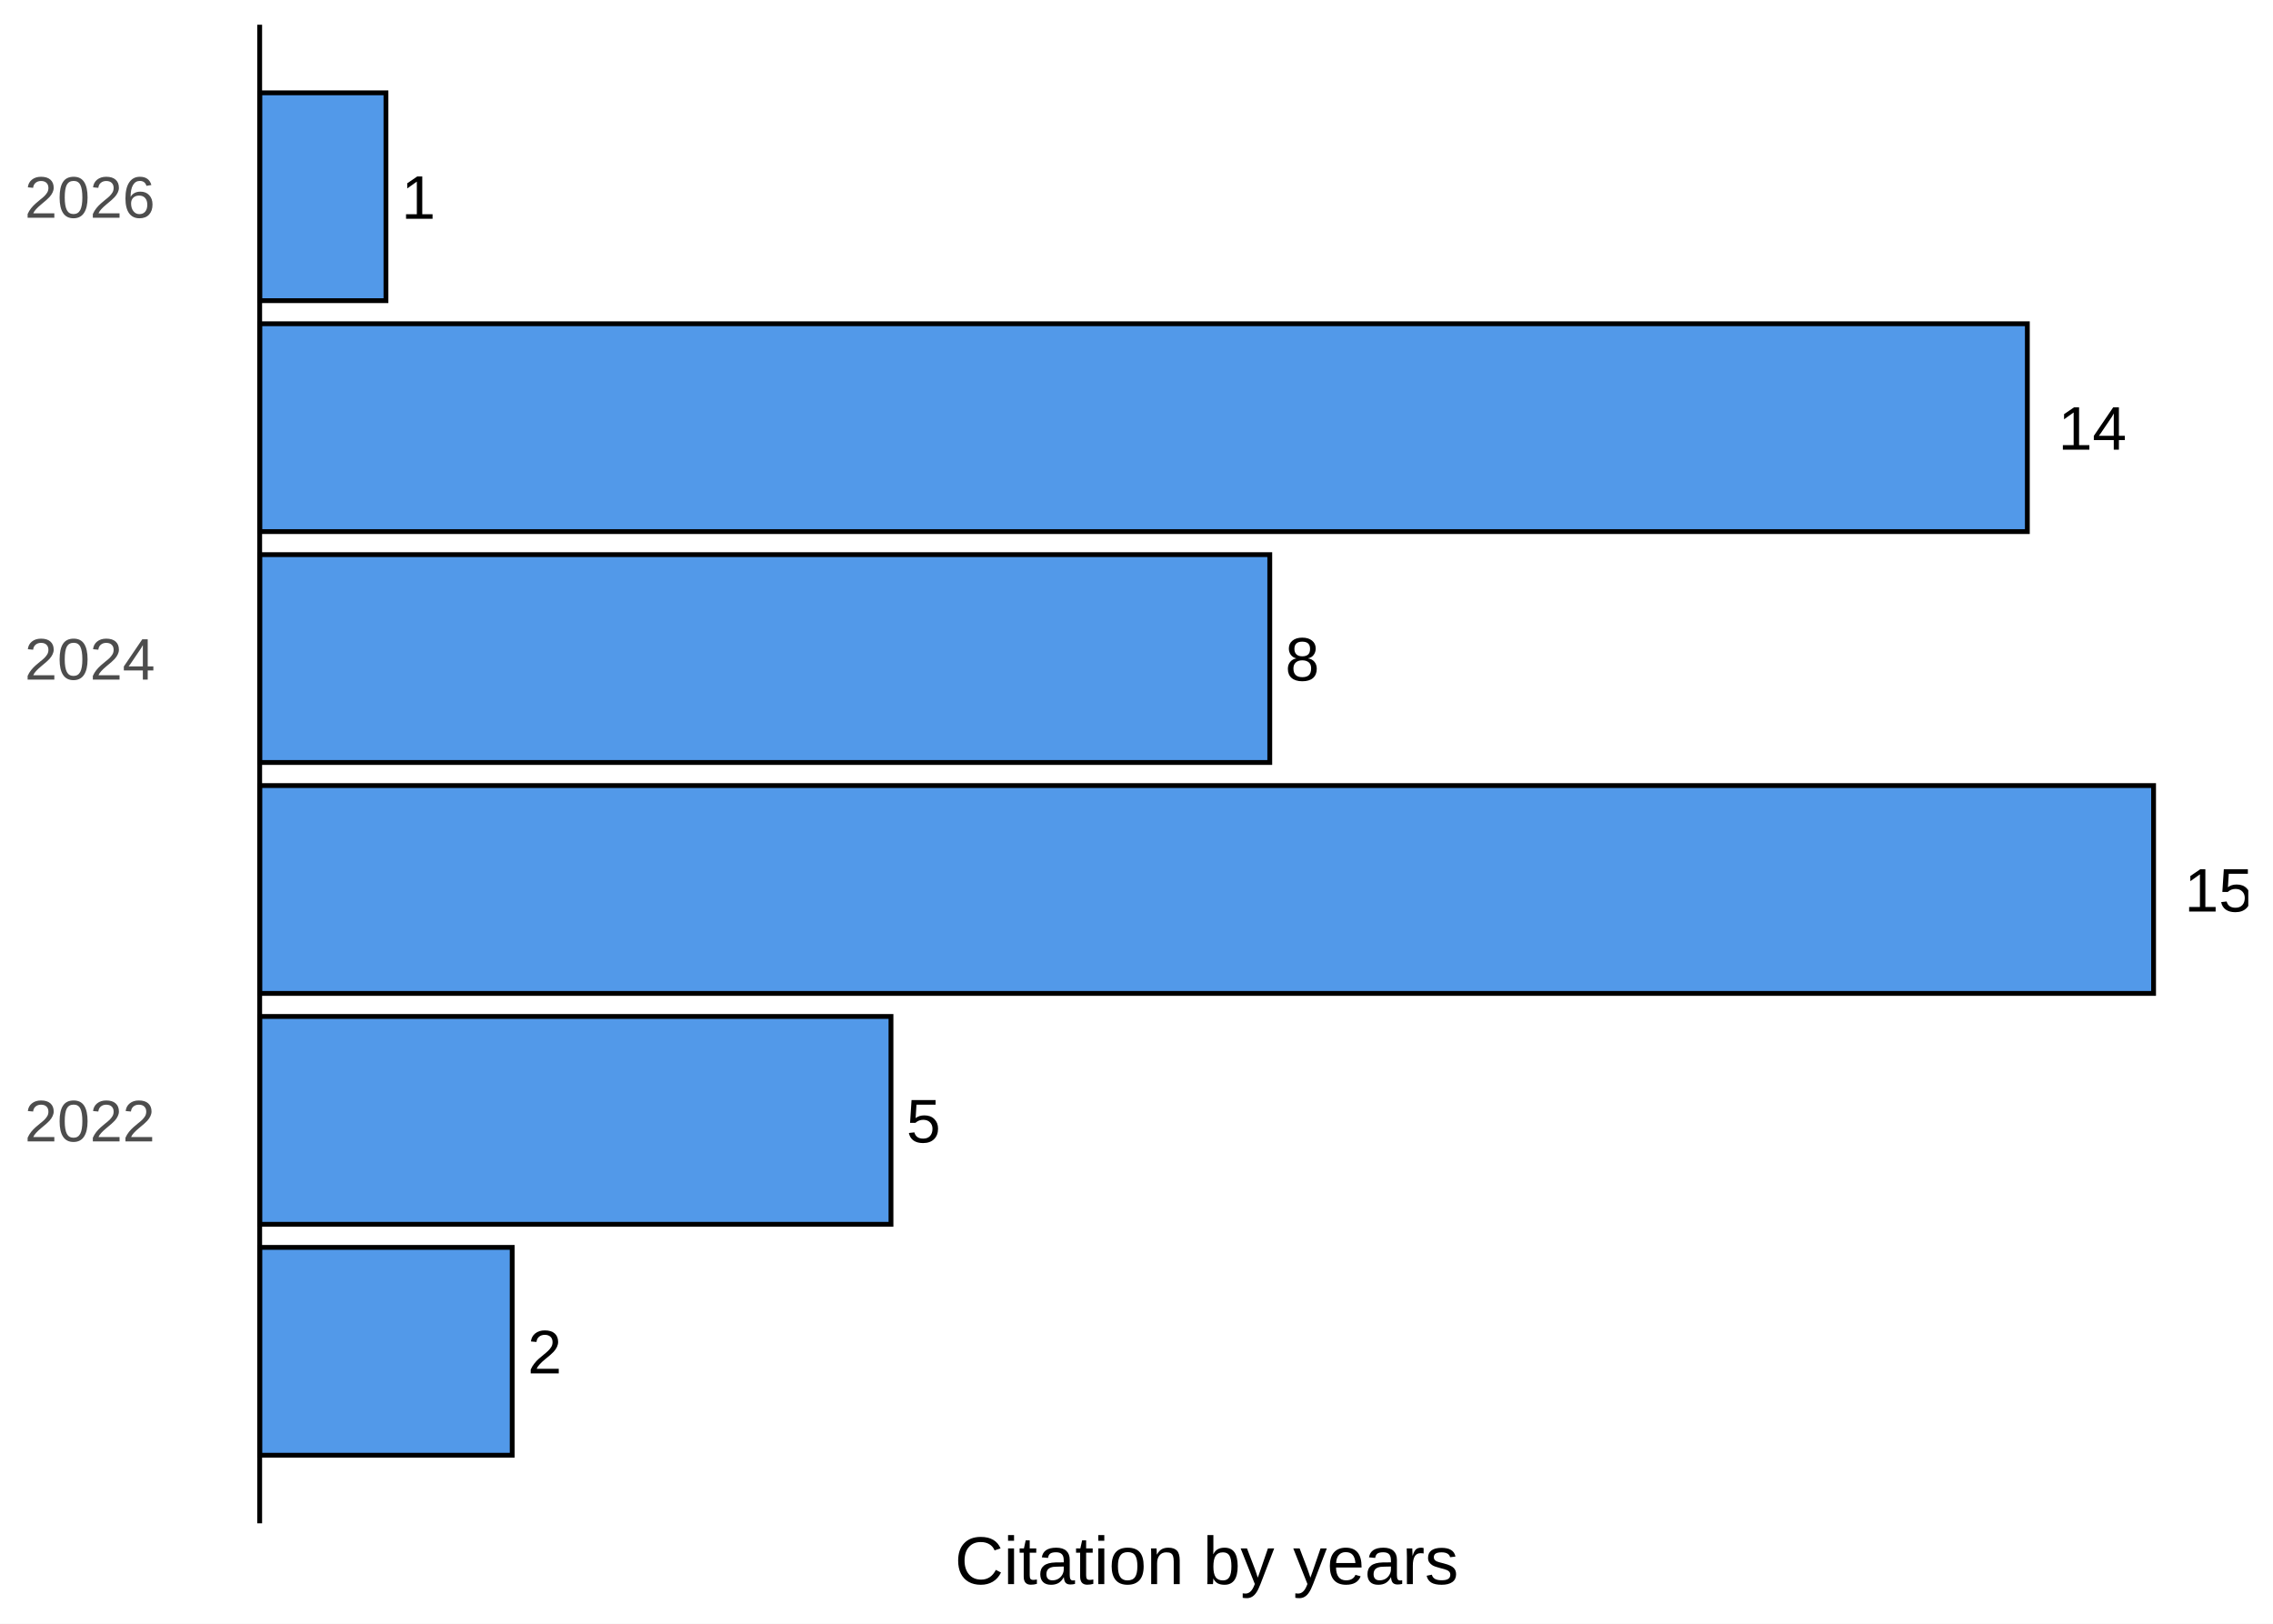
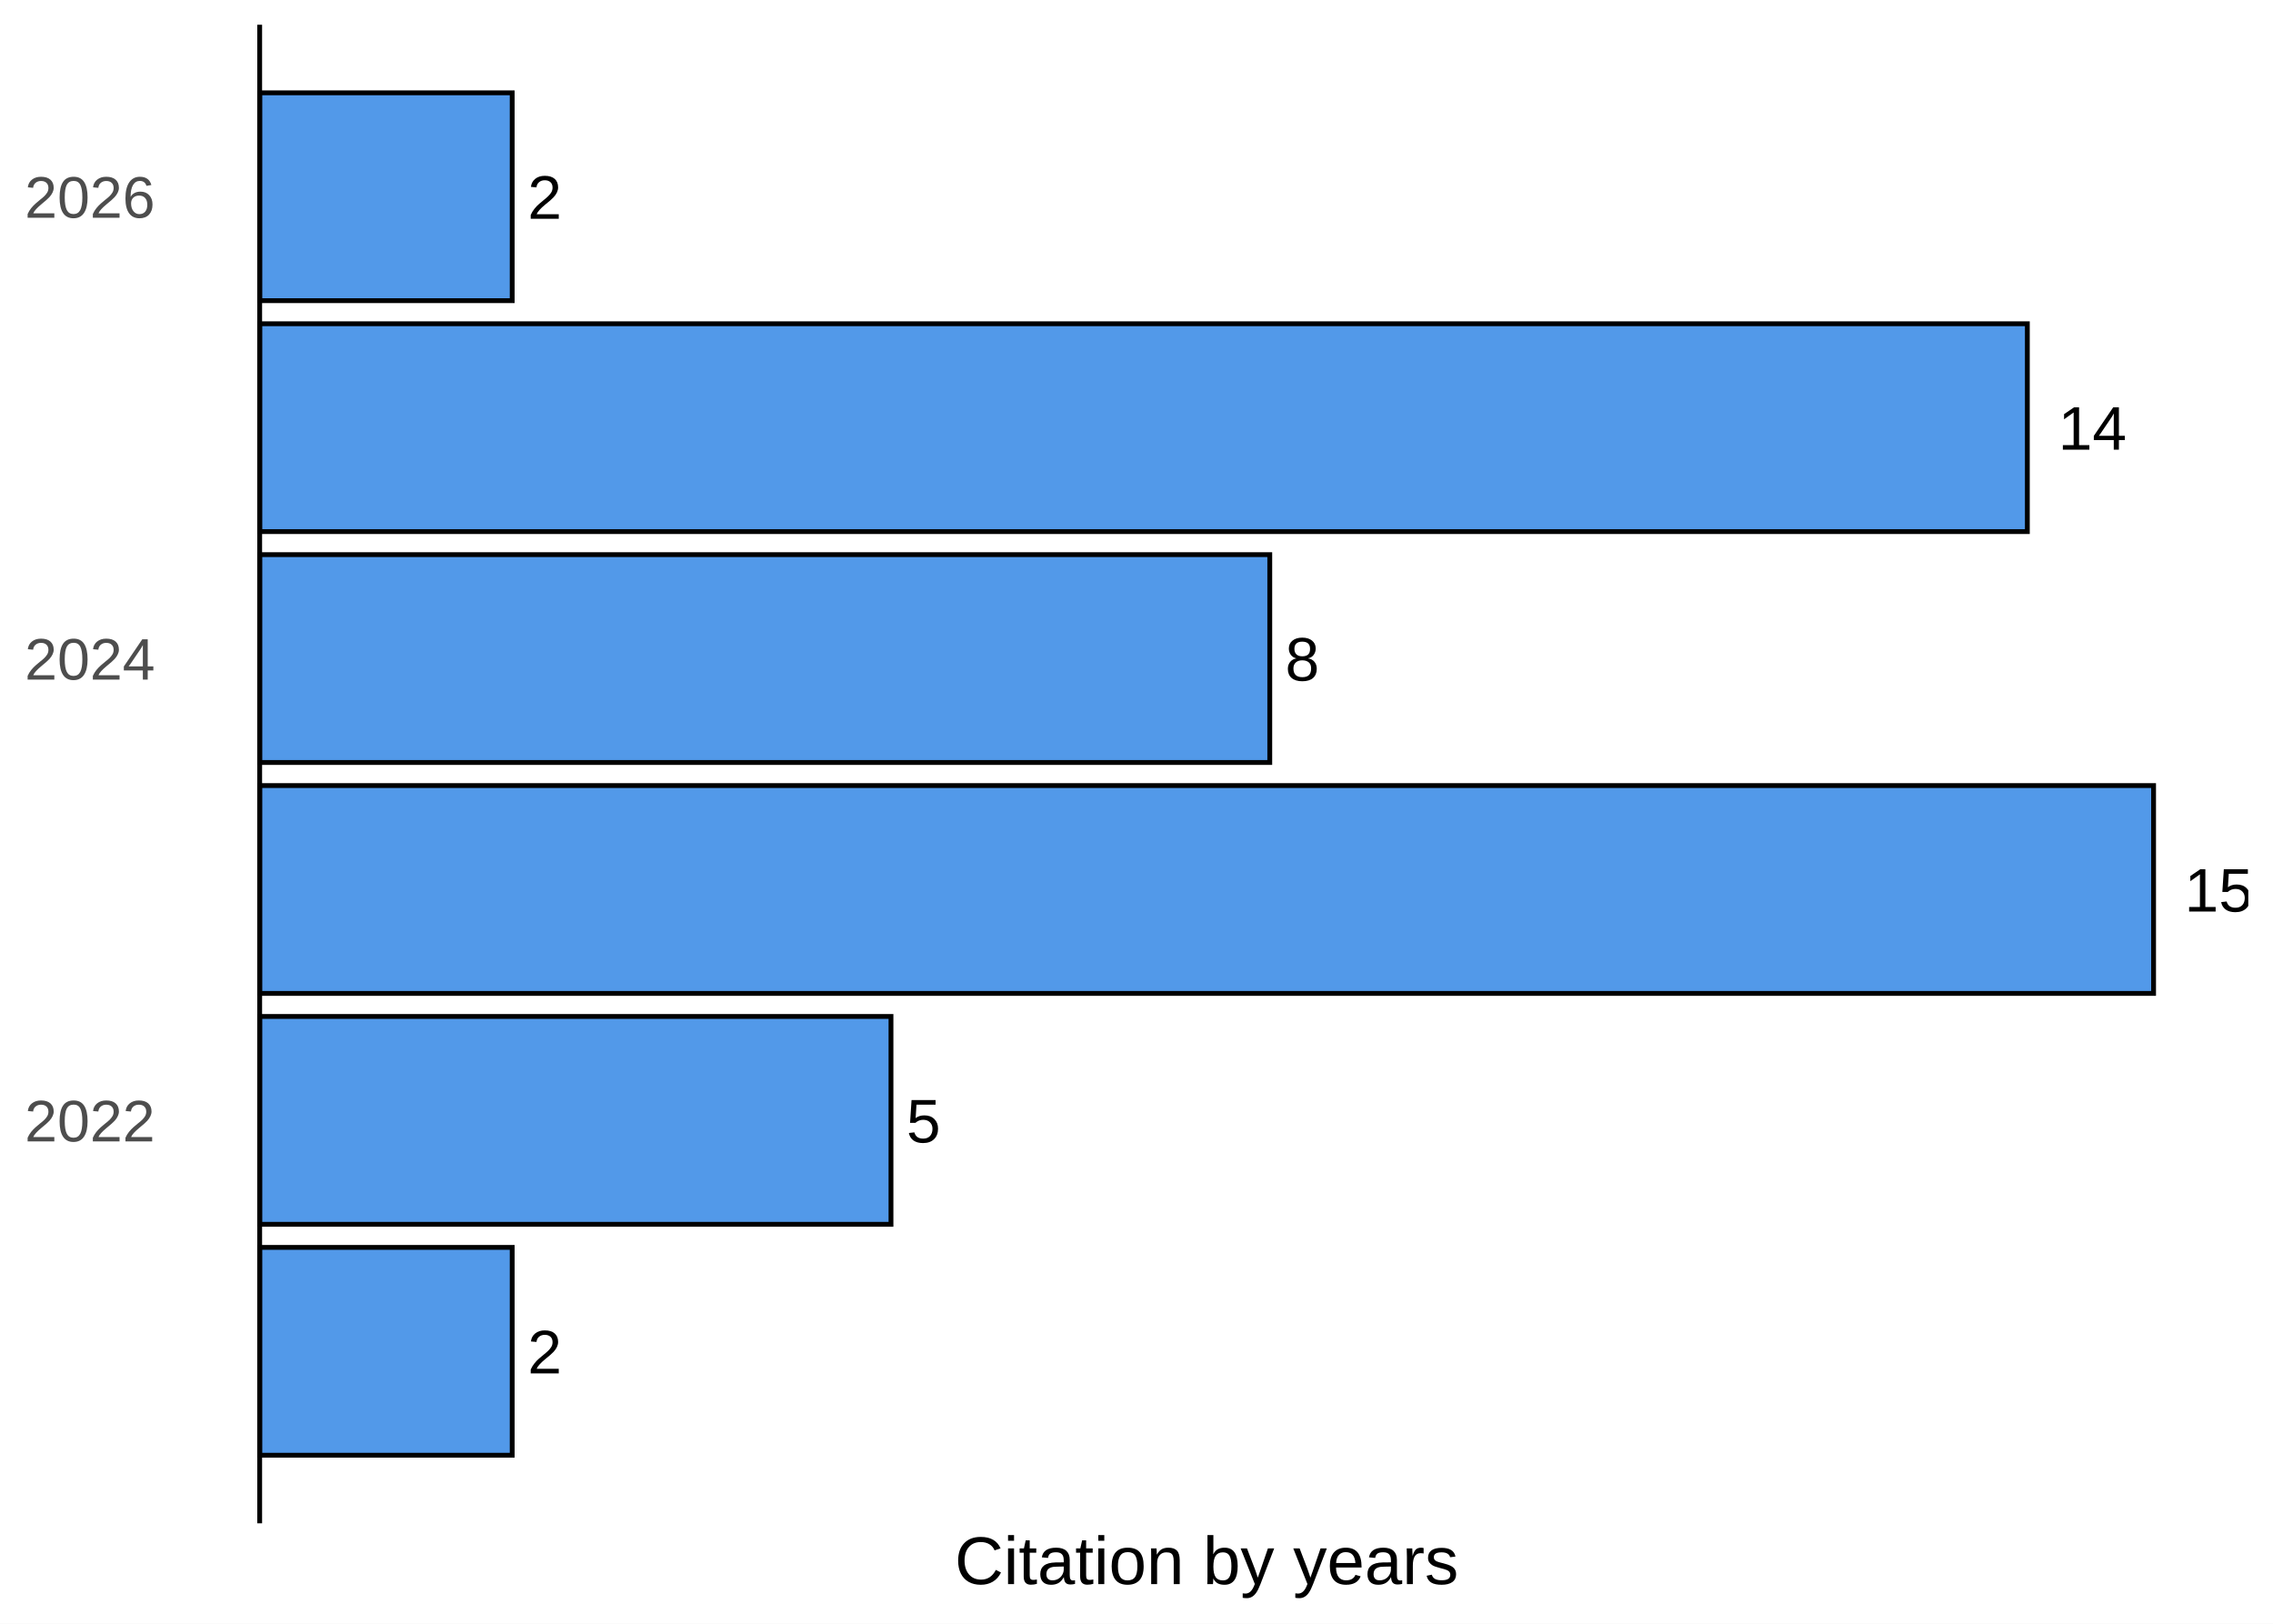
<svg xmlns="http://www.w3.org/2000/svg" width="504.00pt" height="360.00pt" viewBox="0 0 504.00 360.00">
  <g class="svglite">
    <defs>
      <style type="text/css">
    .svglite line, .svglite polyline, .svglite polygon, .svglite path, .svglite rect, .svglite circle {
      fill: none;
      stroke: #000000;
      stroke-linecap: round;
      stroke-linejoin: round;
      stroke-miterlimit: 10.00;
    }
    .svglite text {
      white-space: pre;
    }
    .svglite g.glyphgroup path {
      fill: inherit;
      stroke: none;
    }
  </style>
    </defs>
    <rect width="100%" height="100%" style="stroke: none; fill: #FFFFFF;" />
    <defs>
      <clipPath id="cpMC4wMHw1MDQuMDB8MC4wMHwzNjAuMDA=">
        <rect x="0.00" y="0.00" width="504.00" height="360.00" />
      </clipPath>
    </defs>
    <g clip-path="url(#cpMC4wMHw1MDQuMDB8MC4wMHwzNjAuMDA=)">
</g>
    <defs>
      <clipPath id="cpMzYuNTh8NDk4LjUyfDUuNDh8MzM3Ljc0">
        <rect x="36.58" y="5.48" width="461.94" height="332.26" />
      </clipPath>
    </defs>
    <g clip-path="url(#cpMzYuNTh8NDk4LjUyfDUuNDh8MzM3Ljc0)">
      <rect x="57.58" y="276.56" width="55.99" height="46.08" style="stroke-width: 1.07; stroke-linecap: butt; stroke-linejoin: miter; fill: #2780E3; fill-opacity: 0.80;" />
      <rect x="57.58" y="225.36" width="139.98" height="46.08" style="stroke-width: 1.07; stroke-linecap: butt; stroke-linejoin: miter; fill: #2780E3; fill-opacity: 0.80;" />
      <rect x="57.58" y="174.17" width="419.94" height="46.08" style="stroke-width: 1.07; stroke-linecap: butt; stroke-linejoin: miter; fill: #2780E3; fill-opacity: 0.80;" />
      <rect x="57.58" y="122.97" width="223.97" height="46.08" style="stroke-width: 1.07; stroke-linecap: butt; stroke-linejoin: miter; fill: #2780E3; fill-opacity: 0.80;" />
      <rect x="57.58" y="71.78" width="391.95" height="46.08" style="stroke-width: 1.07; stroke-linecap: butt; stroke-linejoin: miter; fill: #2780E3; fill-opacity: 0.80;" />
-       <rect x="57.58" y="20.58" width="28.00" height="46.08" style="stroke-width: 1.07; stroke-linecap: butt; stroke-linejoin: miter; fill: #2780E3; fill-opacity: 0.80;" />
+       <rect x="57.58" y="20.58" width="55.99" height="46.08" style="stroke-width: 1.07; stroke-linecap: butt; stroke-linejoin: miter; fill: #2780E3; fill-opacity: 0.80;" />
      <text x="116.99" y="304.49" style="font-size: 13.66px; font-family: &quot;Arial&quot;;" textLength="7.59px" lengthAdjust="spacingAndGlyphs">2</text>
      <text x="200.98" y="253.29" style="font-size: 13.66px; font-family: &quot;Arial&quot;;" textLength="7.59px" lengthAdjust="spacingAndGlyphs">5</text>
      <text x="484.36" y="202.10" style="font-size: 13.66px; font-family: &quot;Arial&quot;;" textLength="15.19px" lengthAdjust="spacingAndGlyphs">15</text>
      <text x="284.97" y="150.90" style="font-size: 13.66px; font-family: &quot;Arial&quot;;" textLength="7.59px" lengthAdjust="spacingAndGlyphs">8</text>
      <text x="456.36" y="99.70" style="font-size: 13.66px; font-family: &quot;Arial&quot;;" textLength="15.19px" lengthAdjust="spacingAndGlyphs">14</text>
-       <text x="88.99" y="48.51" style="font-size: 13.66px; font-family: &quot;Arial&quot;;" textLength="7.59px" lengthAdjust="spacingAndGlyphs">1</text>
+       <text x="116.99" y="48.51" style="font-size: 13.66px; font-family: &quot;Arial&quot;;" textLength="7.59px" lengthAdjust="spacingAndGlyphs">2</text>
      <line x1="57.58" y1="337.74" x2="57.58" y2="5.48" style="stroke-width: 1.07; stroke-linecap: butt;" />
    </g>
    <g clip-path="url(#cpMC4wMHw1MDQuMDB8MC4wMHwzNjAuMDA=)">
      <text x="34.39" y="253.06" text-anchor="end" style="font-size: 13.00px;fill: #4D4D4D; font-family: &quot;Arial&quot;;" textLength="28.94px" lengthAdjust="spacingAndGlyphs">2022</text>
      <text x="34.39" y="150.67" text-anchor="end" style="font-size: 13.00px;fill: #4D4D4D; font-family: &quot;Arial&quot;;" textLength="28.94px" lengthAdjust="spacingAndGlyphs">2024</text>
      <text x="34.39" y="48.27" text-anchor="end" style="font-size: 13.00px;fill: #4D4D4D; font-family: &quot;Arial&quot;;" textLength="28.94px" lengthAdjust="spacingAndGlyphs">2026</text>
      <text x="267.55" y="351.22" text-anchor="middle" style="font-size: 15.00px; font-family: &quot;Arial&quot;;" textLength="111.73px" lengthAdjust="spacingAndGlyphs">Citation by years</text>
    </g>
  </g>
</svg>
